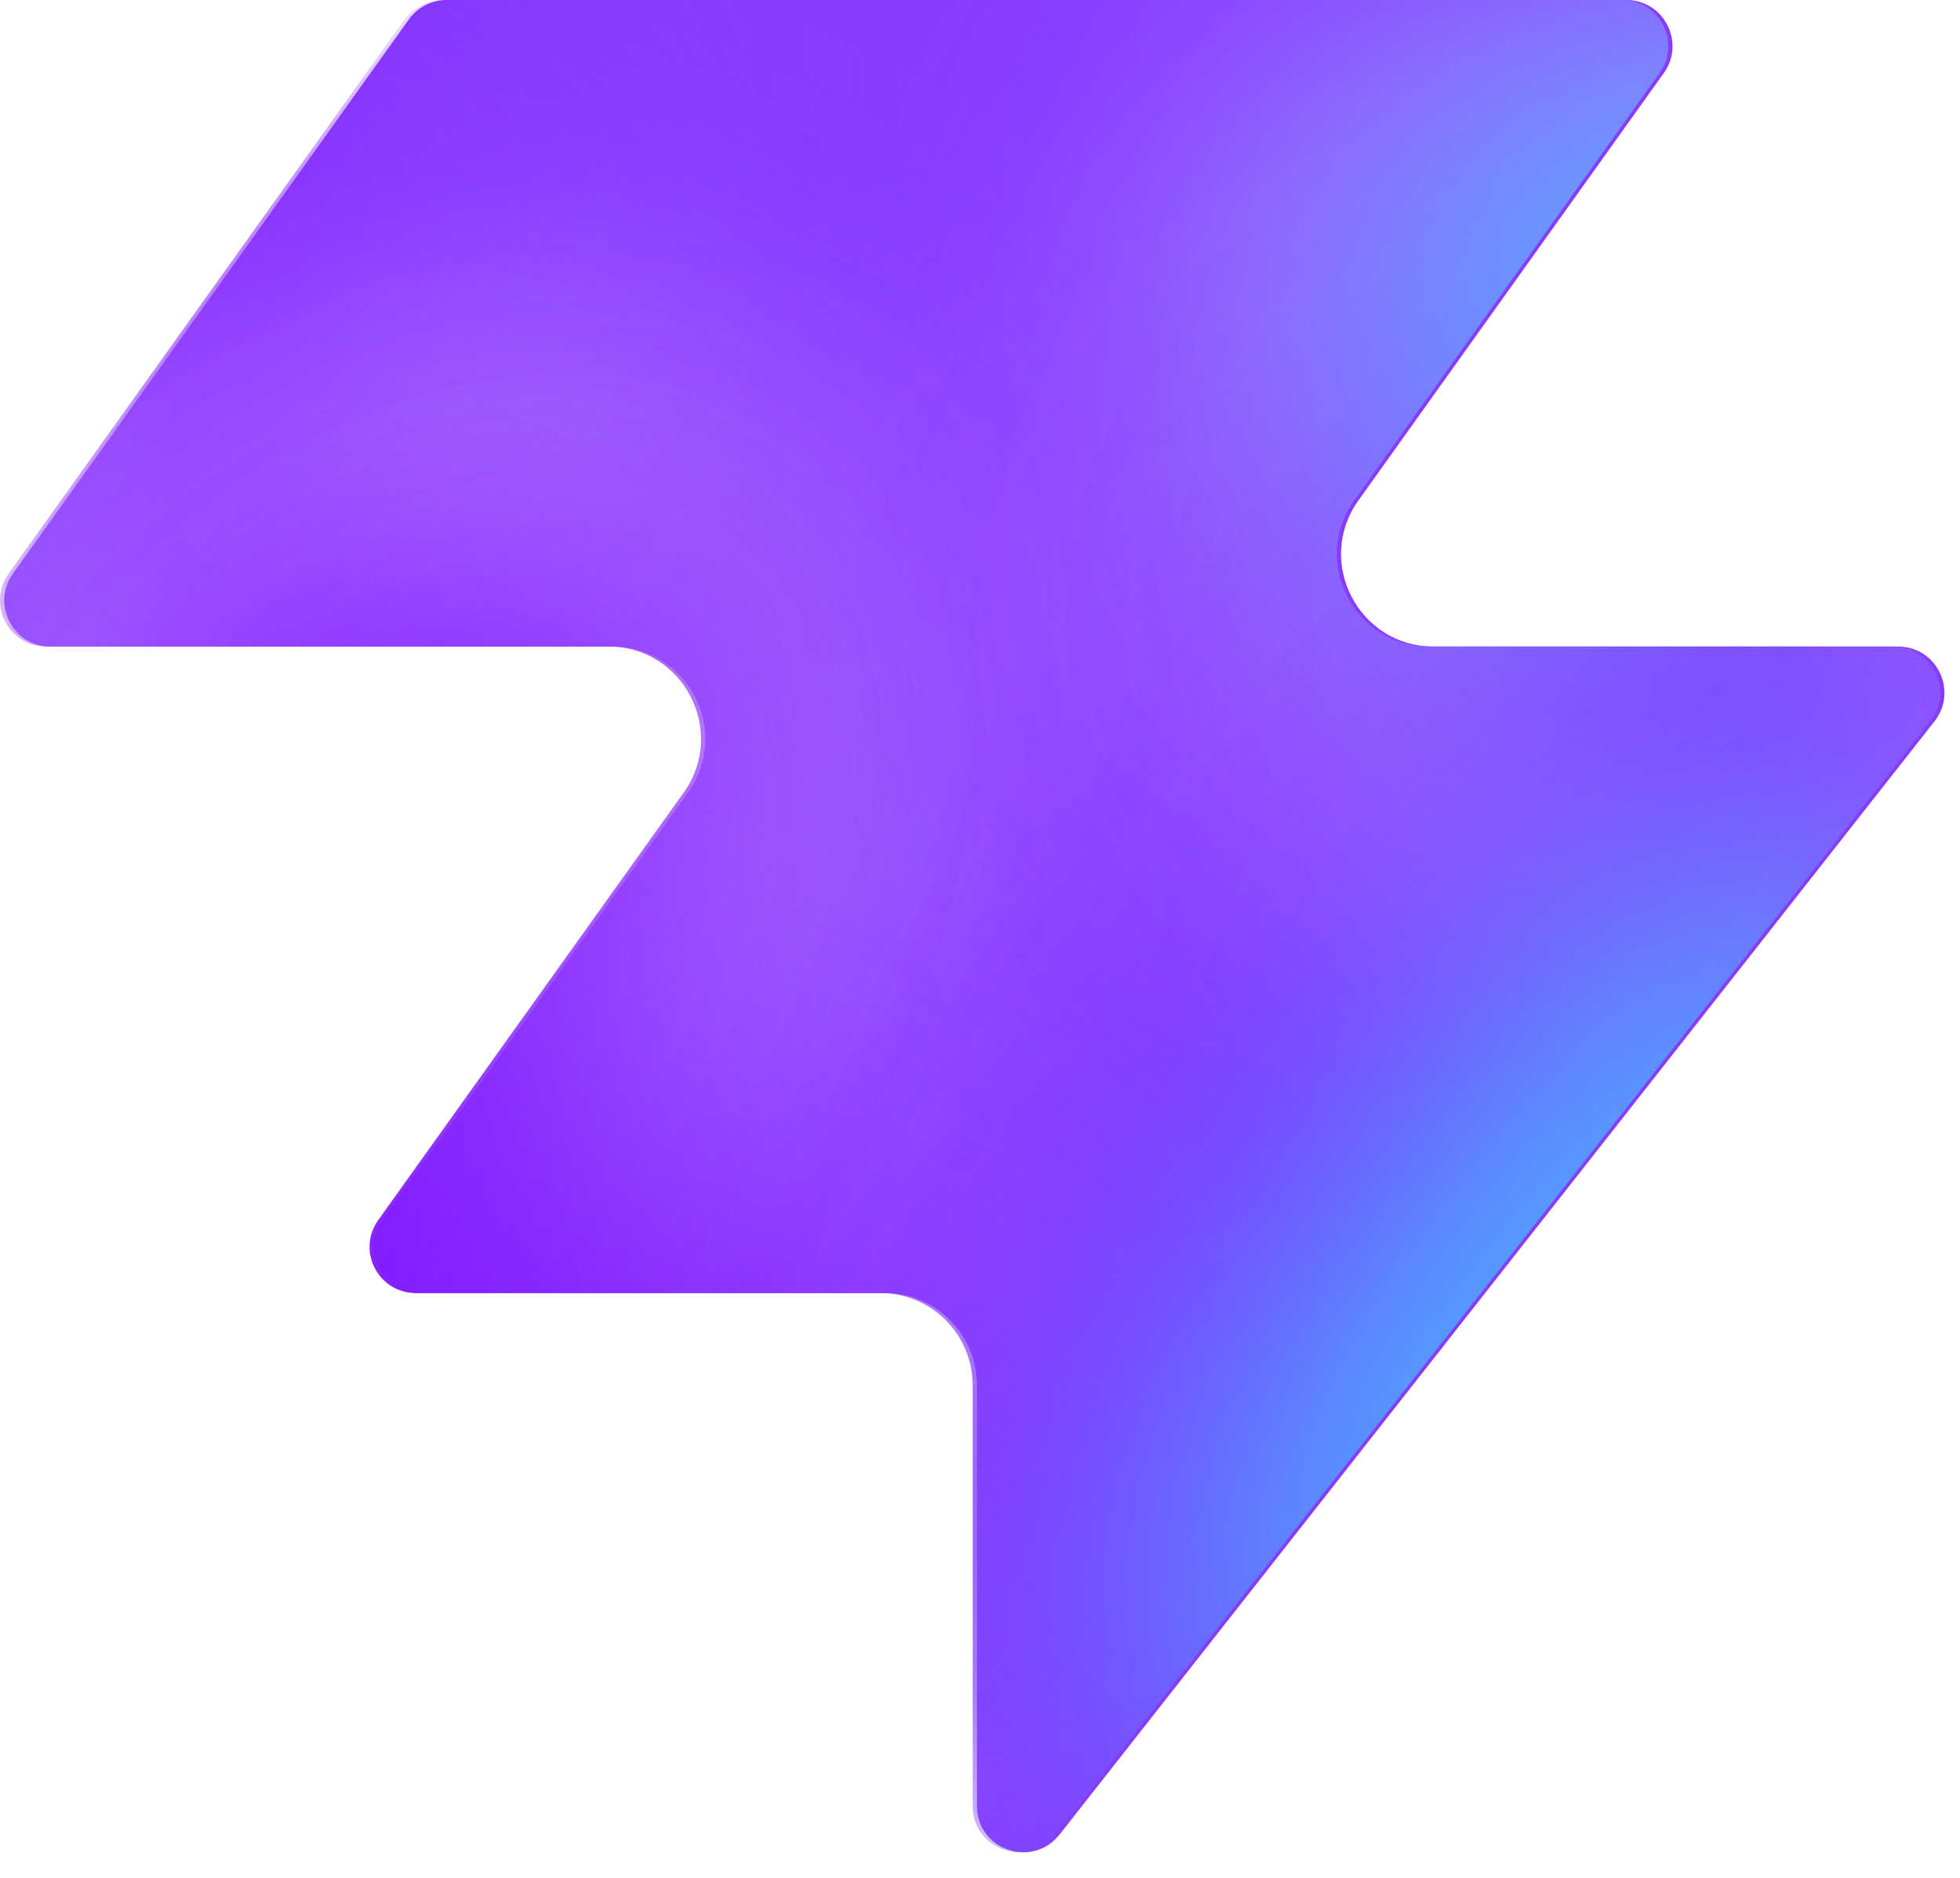
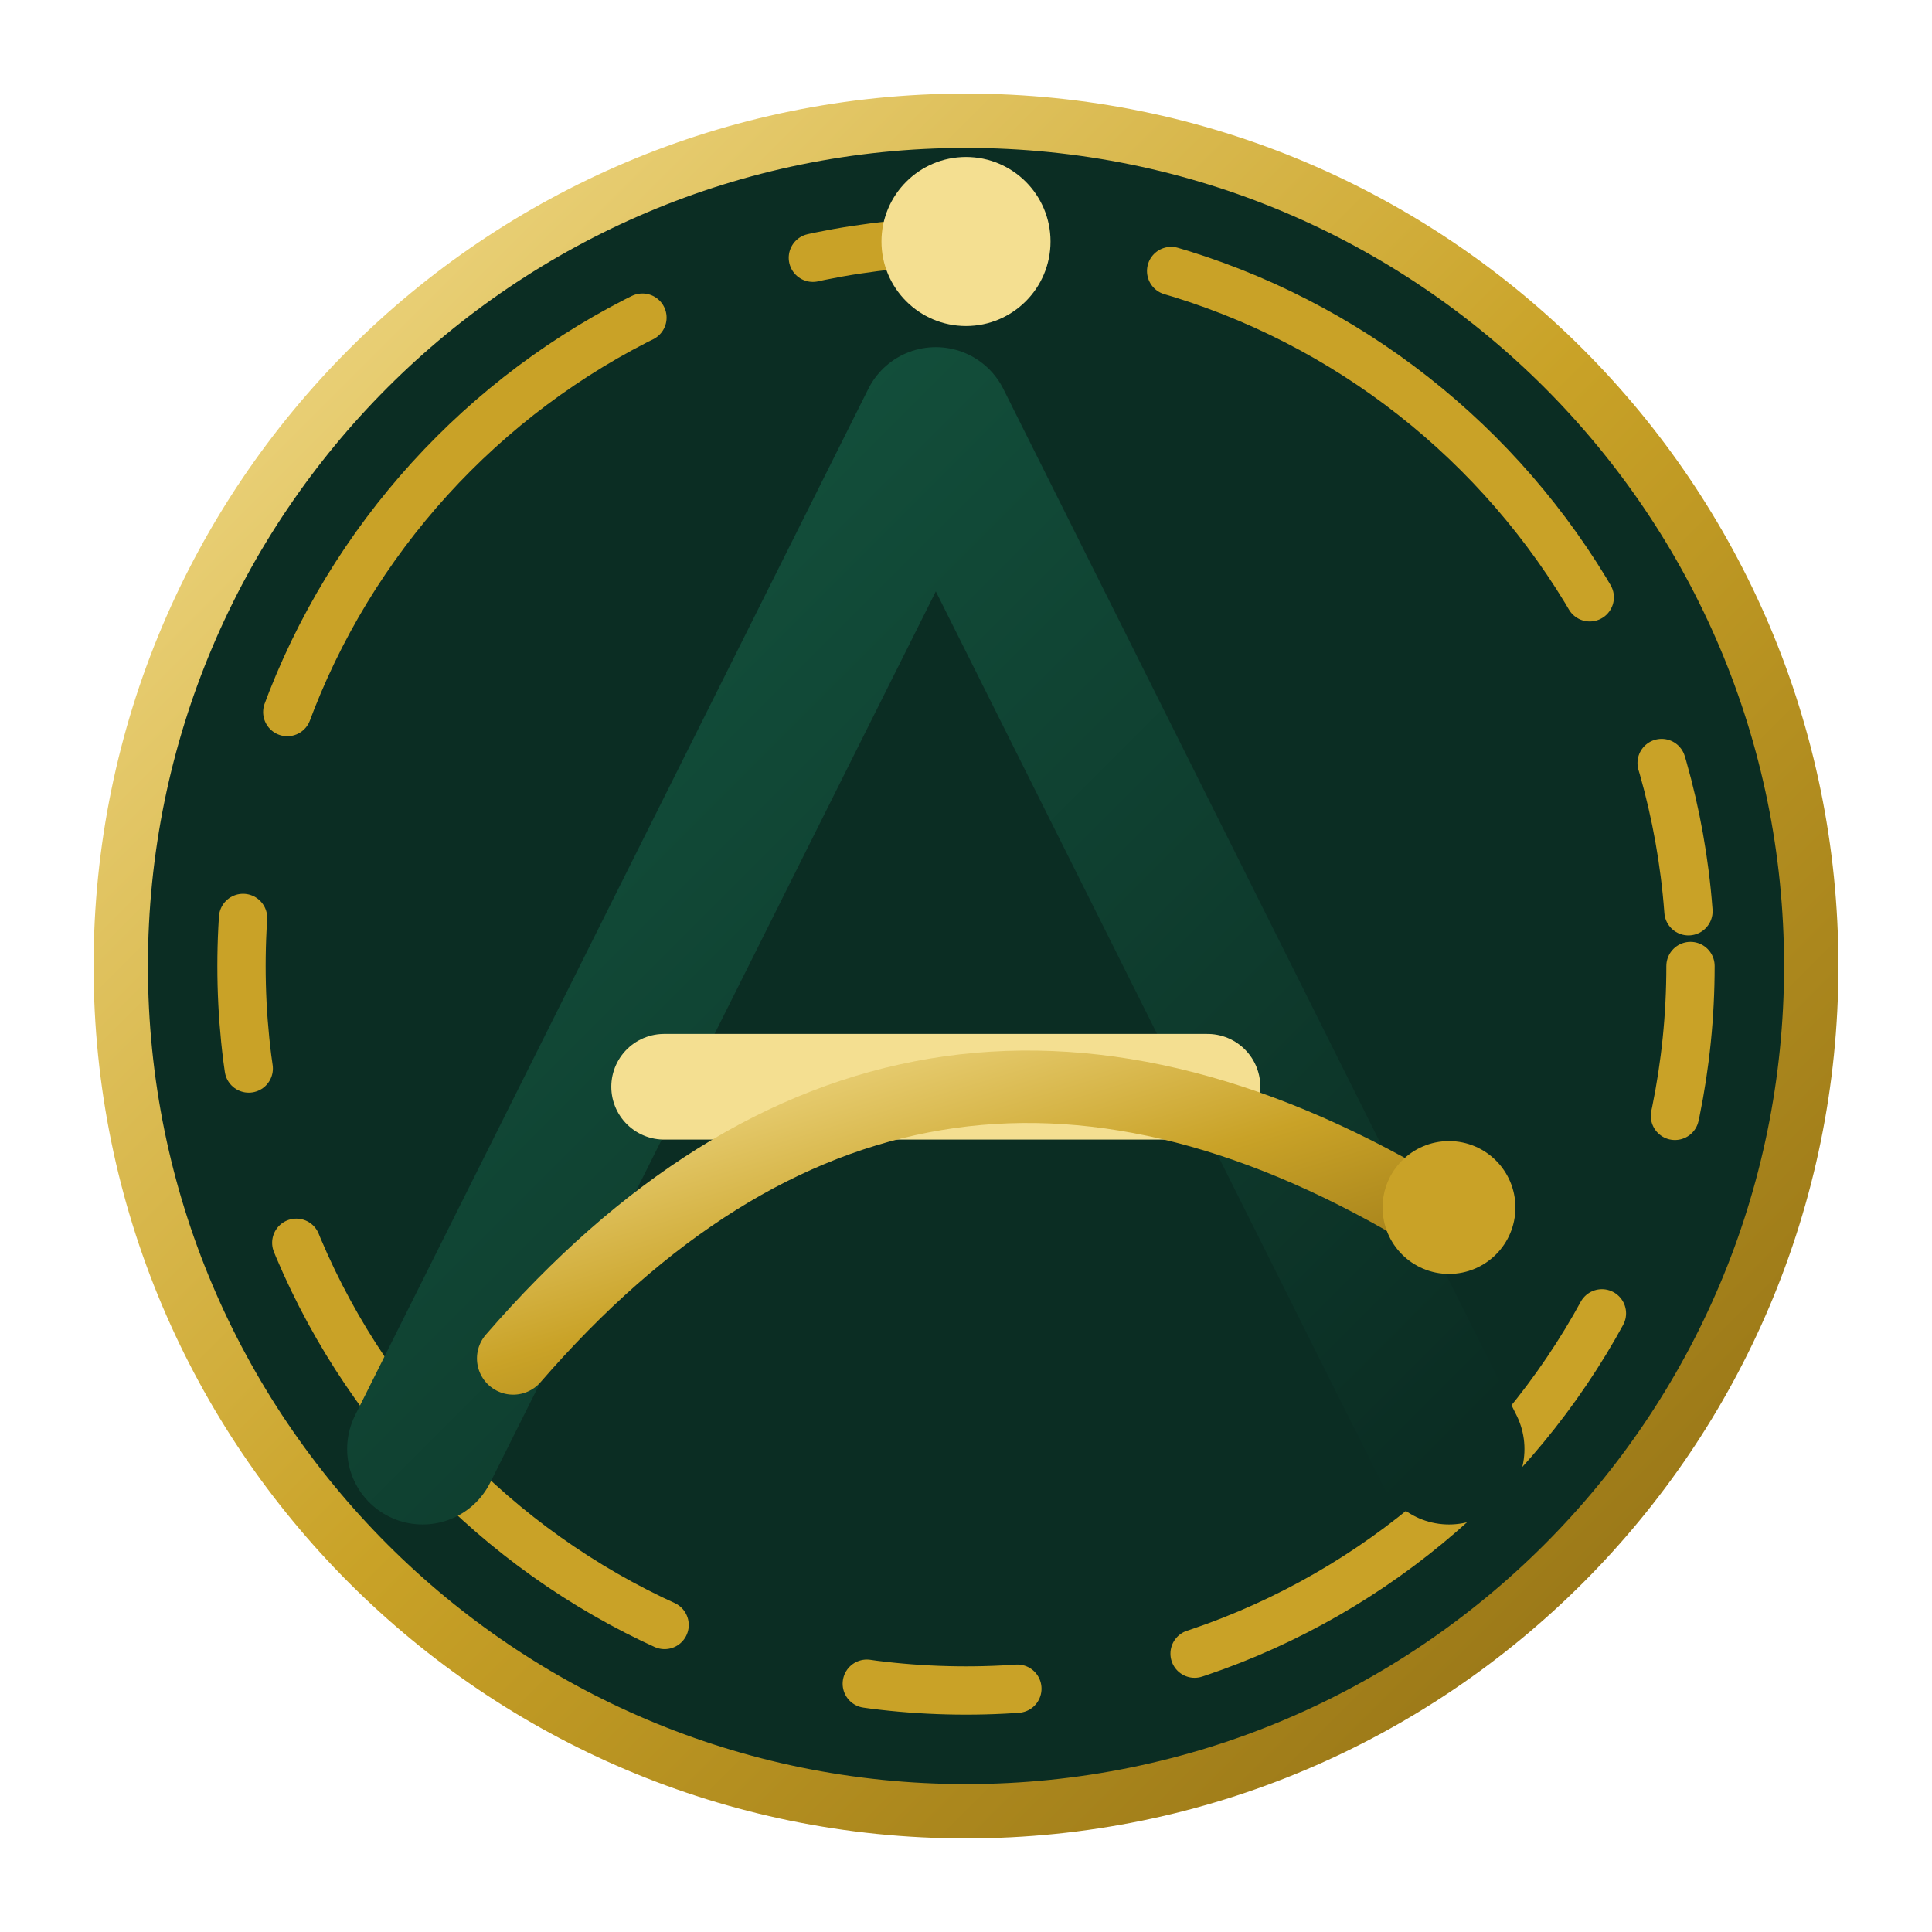
- <svg xmlns="http://www.w3.org/2000/svg" width="48" height="46" fill="none" viewBox="0 0 48 46">
-   <path fill="#863bff" d="M25.946 44.938c-.664.845-2.021.375-2.021-.698V33.937a2.26 2.26 0 0 0-2.262-2.262H10.287c-.92 0-1.456-1.04-.92-1.788l7.48-10.471c1.07-1.497 0-3.578-1.842-3.578H1.237c-.92 0-1.456-1.04-.92-1.788L10.013.474c.214-.297.556-.474.92-.474h28.894c.92 0 1.456 1.04.92 1.788l-7.48 10.471c-1.07 1.498 0 3.579 1.842 3.579h11.377c.943 0 1.473 1.088.89 1.83L25.947 44.94z" style="fill:#863bff;fill:color(display-p3 .525 .23 1);fill-opacity:1" />
-   <mask id="a" width="48" height="46" x="0" y="0" maskUnits="userSpaceOnUse" style="mask-type:alpha">
-     <path fill="#000" d="M25.842 44.938c-.664.844-2.021.375-2.021-.698V33.937a2.26 2.26 0 0 0-2.262-2.262H10.183c-.92 0-1.456-1.04-.92-1.788l7.48-10.471c1.07-1.498 0-3.579-1.842-3.579H1.133c-.92 0-1.456-1.04-.92-1.787L9.91.473c.214-.297.556-.474.92-.474h28.894c.92 0 1.456 1.04.92 1.788l-7.48 10.471c-1.07 1.498 0 3.578 1.842 3.578h11.377c.943 0 1.473 1.088.89 1.832L25.843 44.94z" style="fill:#000;fill-opacity:1" />
-   </mask>
-   <g mask="url(#a)">
-     <g filter="url(#b)">
-       <ellipse cx="5.508" cy="14.704" fill="#ede6ff" rx="5.508" ry="14.704" style="fill:#ede6ff;fill:color(display-p3 .927 .903 1);fill-opacity:1" transform="matrix(.00324 1 1 -.00324 -4.47 31.516)" />
-     </g>
-     <g filter="url(#c)">
-       <ellipse cx="10.399" cy="29.851" fill="#ede6ff" rx="10.399" ry="29.851" style="fill:#ede6ff;fill:color(display-p3 .927 .903 1);fill-opacity:1" transform="matrix(.00324 1 1 -.00324 -39.328 7.883)" />
-     </g>
-     <g filter="url(#d)">
-       <ellipse cx="5.508" cy="30.487" fill="#7e14ff" rx="5.508" ry="30.487" style="fill:#7e14ff;fill:color(display-p3 .492 .077 1);fill-opacity:1" transform="rotate(89.814 -25.913 -14.639)scale(1 -1)" />
-     </g>
-     <g filter="url(#e)">
-       <ellipse cx="5.508" cy="30.599" fill="#7e14ff" rx="5.508" ry="30.599" style="fill:#7e14ff;fill:color(display-p3 .492 .077 1);fill-opacity:1" transform="rotate(89.814 -32.644 -3.334)scale(1 -1)" />
-     </g>
-     <g filter="url(#f)">
-       <ellipse cx="5.508" cy="30.599" fill="#7e14ff" rx="5.508" ry="30.599" style="fill:#7e14ff;fill:color(display-p3 .492 .077 1);fill-opacity:1" transform="matrix(.00324 1 1 -.00324 -34.34 30.47)" />
-     </g>
-     <g filter="url(#g)">
-       <ellipse cx="14.072" cy="22.078" fill="#ede6ff" rx="14.072" ry="22.078" style="fill:#ede6ff;fill:color(display-p3 .927 .903 1);fill-opacity:1" transform="rotate(93.35 24.506 48.493)scale(-1 1)" />
-     </g>
-     <g filter="url(#h)">
-       <ellipse cx="3.47" cy="21.501" fill="#7e14ff" rx="3.47" ry="21.501" style="fill:#7e14ff;fill:color(display-p3 .492 .077 1);fill-opacity:1" transform="rotate(89.009 28.708 47.59)scale(-1 1)" />
-     </g>
-     <g filter="url(#i)">
-       <ellipse cx="3.47" cy="21.501" fill="#7e14ff" rx="3.47" ry="21.501" style="fill:#7e14ff;fill:color(display-p3 .492 .077 1);fill-opacity:1" transform="rotate(89.009 28.708 47.59)scale(-1 1)" />
-     </g>
-     <g filter="url(#j)">
-       <ellipse cx=".387" cy="8.972" fill="#7e14ff" rx="4.407" ry="29.108" style="fill:#7e14ff;fill:color(display-p3 .492 .077 1);fill-opacity:1" transform="rotate(39.51 .387 8.972)" />
-     </g>
-     <g filter="url(#k)">
-       <ellipse cx="47.523" cy="-6.092" fill="#7e14ff" rx="4.407" ry="29.108" style="fill:#7e14ff;fill:color(display-p3 .492 .077 1);fill-opacity:1" transform="rotate(37.892 47.523 -6.092)" />
-     </g>
-     <g filter="url(#l)">
-       <ellipse cx="41.412" cy="6.333" fill="#47bfff" rx="5.971" ry="9.665" style="fill:#47bfff;fill:color(display-p3 .28 .748 1);fill-opacity:1" transform="rotate(37.892 41.412 6.333)" />
-     </g>
-     <g filter="url(#m)">
-       <ellipse cx="-1.879" cy="38.332" fill="#7e14ff" rx="4.407" ry="29.108" style="fill:#7e14ff;fill:color(display-p3 .492 .077 1);fill-opacity:1" transform="rotate(37.892 -1.88 38.332)" />
-     </g>
-     <g filter="url(#n)">
-       <ellipse cx="-1.879" cy="38.332" fill="#7e14ff" rx="4.407" ry="29.108" style="fill:#7e14ff;fill:color(display-p3 .492 .077 1);fill-opacity:1" transform="rotate(37.892 -1.88 38.332)" />
-     </g>
-     <g filter="url(#o)">
-       <ellipse cx="35.651" cy="29.907" fill="#7e14ff" rx="4.407" ry="29.108" style="fill:#7e14ff;fill:color(display-p3 .492 .077 1);fill-opacity:1" transform="rotate(37.892 35.651 29.907)" />
-     </g>
-     <g filter="url(#p)">
-       <ellipse cx="38.418" cy="32.4" fill="#47bfff" rx="5.971" ry="15.297" style="fill:#47bfff;fill:color(display-p3 .28 .748 1);fill-opacity:1" transform="rotate(37.892 38.418 32.4)" />
-     </g>
-   </g>
+ <svg xmlns="http://www.w3.org/2000/svg" viewBox="0 0 64 64">
  <defs>
-     <filter id="b" width="60.045" height="41.654" x="-19.77" y="16.149" color-interpolation-filters="sRGB" filterUnits="userSpaceOnUse">
-       <feFlood flood-opacity="0" result="BackgroundImageFix" />
-       <feBlend in="SourceGraphic" in2="BackgroundImageFix" result="shape" />
-       <feGaussianBlur result="effect1_foregroundBlur_2002_17158" stdDeviation="7.659" />
-     </filter>
-     <filter id="c" width="90.34" height="51.437" x="-54.613" y="-7.533" color-interpolation-filters="sRGB" filterUnits="userSpaceOnUse">
-       <feFlood flood-opacity="0" result="BackgroundImageFix" />
-       <feBlend in="SourceGraphic" in2="BackgroundImageFix" result="shape" />
-       <feGaussianBlur result="effect1_foregroundBlur_2002_17158" stdDeviation="7.659" />
-     </filter>
-     <filter id="d" width="79.355" height="29.4" x="-49.64" y="2.03" color-interpolation-filters="sRGB" filterUnits="userSpaceOnUse">
-       <feFlood flood-opacity="0" result="BackgroundImageFix" />
-       <feBlend in="SourceGraphic" in2="BackgroundImageFix" result="shape" />
-       <feGaussianBlur result="effect1_foregroundBlur_2002_17158" stdDeviation="4.596" />
-     </filter>
-     <filter id="e" width="79.579" height="29.4" x="-45.045" y="20.029" color-interpolation-filters="sRGB" filterUnits="userSpaceOnUse">
-       <feFlood flood-opacity="0" result="BackgroundImageFix" />
-       <feBlend in="SourceGraphic" in2="BackgroundImageFix" result="shape" />
-       <feGaussianBlur result="effect1_foregroundBlur_2002_17158" stdDeviation="4.596" />
-     </filter>
-     <filter id="f" width="79.579" height="29.4" x="-43.513" y="21.178" color-interpolation-filters="sRGB" filterUnits="userSpaceOnUse">
-       <feFlood flood-opacity="0" result="BackgroundImageFix" />
-       <feBlend in="SourceGraphic" in2="BackgroundImageFix" result="shape" />
-       <feGaussianBlur result="effect1_foregroundBlur_2002_17158" stdDeviation="4.596" />
-     </filter>
-     <filter id="g" width="74.749" height="58.852" x="15.756" y="-17.901" color-interpolation-filters="sRGB" filterUnits="userSpaceOnUse">
-       <feFlood flood-opacity="0" result="BackgroundImageFix" />
-       <feBlend in="SourceGraphic" in2="BackgroundImageFix" result="shape" />
-       <feGaussianBlur result="effect1_foregroundBlur_2002_17158" stdDeviation="7.659" />
-     </filter>
-     <filter id="h" width="61.377" height="25.362" x="23.548" y="2.284" color-interpolation-filters="sRGB" filterUnits="userSpaceOnUse">
-       <feFlood flood-opacity="0" result="BackgroundImageFix" />
-       <feBlend in="SourceGraphic" in2="BackgroundImageFix" result="shape" />
-       <feGaussianBlur result="effect1_foregroundBlur_2002_17158" stdDeviation="4.596" />
-     </filter>
-     <filter id="i" width="61.377" height="25.362" x="23.548" y="2.284" color-interpolation-filters="sRGB" filterUnits="userSpaceOnUse">
-       <feFlood flood-opacity="0" result="BackgroundImageFix" />
-       <feBlend in="SourceGraphic" in2="BackgroundImageFix" result="shape" />
-       <feGaussianBlur result="effect1_foregroundBlur_2002_17158" stdDeviation="4.596" />
-     </filter>
-     <filter id="j" width="56.045" height="63.649" x="-27.636" y="-22.853" color-interpolation-filters="sRGB" filterUnits="userSpaceOnUse">
-       <feFlood flood-opacity="0" result="BackgroundImageFix" />
-       <feBlend in="SourceGraphic" in2="BackgroundImageFix" result="shape" />
-       <feGaussianBlur result="effect1_foregroundBlur_2002_17158" stdDeviation="4.596" />
-     </filter>
-     <filter id="k" width="54.814" height="64.646" x="20.116" y="-38.415" color-interpolation-filters="sRGB" filterUnits="userSpaceOnUse">
-       <feFlood flood-opacity="0" result="BackgroundImageFix" />
-       <feBlend in="SourceGraphic" in2="BackgroundImageFix" result="shape" />
-       <feGaussianBlur result="effect1_foregroundBlur_2002_17158" stdDeviation="4.596" />
-     </filter>
-     <filter id="l" width="33.541" height="35.313" x="24.641" y="-11.323" color-interpolation-filters="sRGB" filterUnits="userSpaceOnUse">
-       <feFlood flood-opacity="0" result="BackgroundImageFix" />
-       <feBlend in="SourceGraphic" in2="BackgroundImageFix" result="shape" />
-       <feGaussianBlur result="effect1_foregroundBlur_2002_17158" stdDeviation="4.596" />
-     </filter>
-     <filter id="m" width="54.814" height="64.646" x="-29.286" y="6.009" color-interpolation-filters="sRGB" filterUnits="userSpaceOnUse">
-       <feFlood flood-opacity="0" result="BackgroundImageFix" />
-       <feBlend in="SourceGraphic" in2="BackgroundImageFix" result="shape" />
-       <feGaussianBlur result="effect1_foregroundBlur_2002_17158" stdDeviation="4.596" />
-     </filter>
-     <filter id="n" width="54.814" height="64.646" x="-29.286" y="6.009" color-interpolation-filters="sRGB" filterUnits="userSpaceOnUse">
-       <feFlood flood-opacity="0" result="BackgroundImageFix" />
-       <feBlend in="SourceGraphic" in2="BackgroundImageFix" result="shape" />
-       <feGaussianBlur result="effect1_foregroundBlur_2002_17158" stdDeviation="4.596" />
-     </filter>
-     <filter id="o" width="54.814" height="64.646" x="8.244" y="-2.416" color-interpolation-filters="sRGB" filterUnits="userSpaceOnUse">
-       <feFlood flood-opacity="0" result="BackgroundImageFix" />
-       <feBlend in="SourceGraphic" in2="BackgroundImageFix" result="shape" />
-       <feGaussianBlur result="effect1_foregroundBlur_2002_17158" stdDeviation="4.596" />
-     </filter>
-     <filter id="p" width="39.409" height="43.623" x="18.713" y="10.588" color-interpolation-filters="sRGB" filterUnits="userSpaceOnUse">
-       <feFlood flood-opacity="0" result="BackgroundImageFix" />
-       <feBlend in="SourceGraphic" in2="BackgroundImageFix" result="shape" />
-       <feGaussianBlur result="effect1_foregroundBlur_2002_17158" stdDeviation="4.596" />
-     </filter>
+     <linearGradient id="gold" x1="0%" y1="0%" x2="100%" y2="100%">
+       <stop offset="0%" stop-color="#f4df91" />
+       <stop offset="50%" stop-color="#c9a227" />
+       <stop offset="100%" stop-color="#8c6b13" />
+     </linearGradient>
+     <linearGradient id="green" x1="0%" y1="0%" x2="100%" y2="100%">
+       <stop offset="0%" stop-color="#145640" />
+       <stop offset="100%" stop-color="#0b2d23" />
+     </linearGradient>
  </defs>
+   <circle cx="32" cy="32" r="28" fill="#0b2d23" stroke="url(#gold)" stroke-width="1.8" />
+   <circle cx="32" cy="32" r="24" fill="none" stroke="#c9a227" stroke-width="1.6" stroke-dasharray="5 7 18 6" stroke-linecap="round" />
+   <circle cx="32" cy="8" r="2.8" fill="#f4df91" />
+   <path d="M14 48 L31 14 L48 48" fill="none" stroke="url(#green)" stroke-width="5" stroke-linecap="round" stroke-linejoin="round" />
+   <path d="M22 36 H40" fill="none" stroke="#f4df91" stroke-width="3.5" stroke-linecap="round" />
+   <path d="M17 45 Q30 30 47 40" fill="none" stroke="url(#gold)" stroke-width="2.4" stroke-linecap="round" />
+   <circle cx="48" cy="40" r="2.2" fill="#c9a227" />
</svg>
